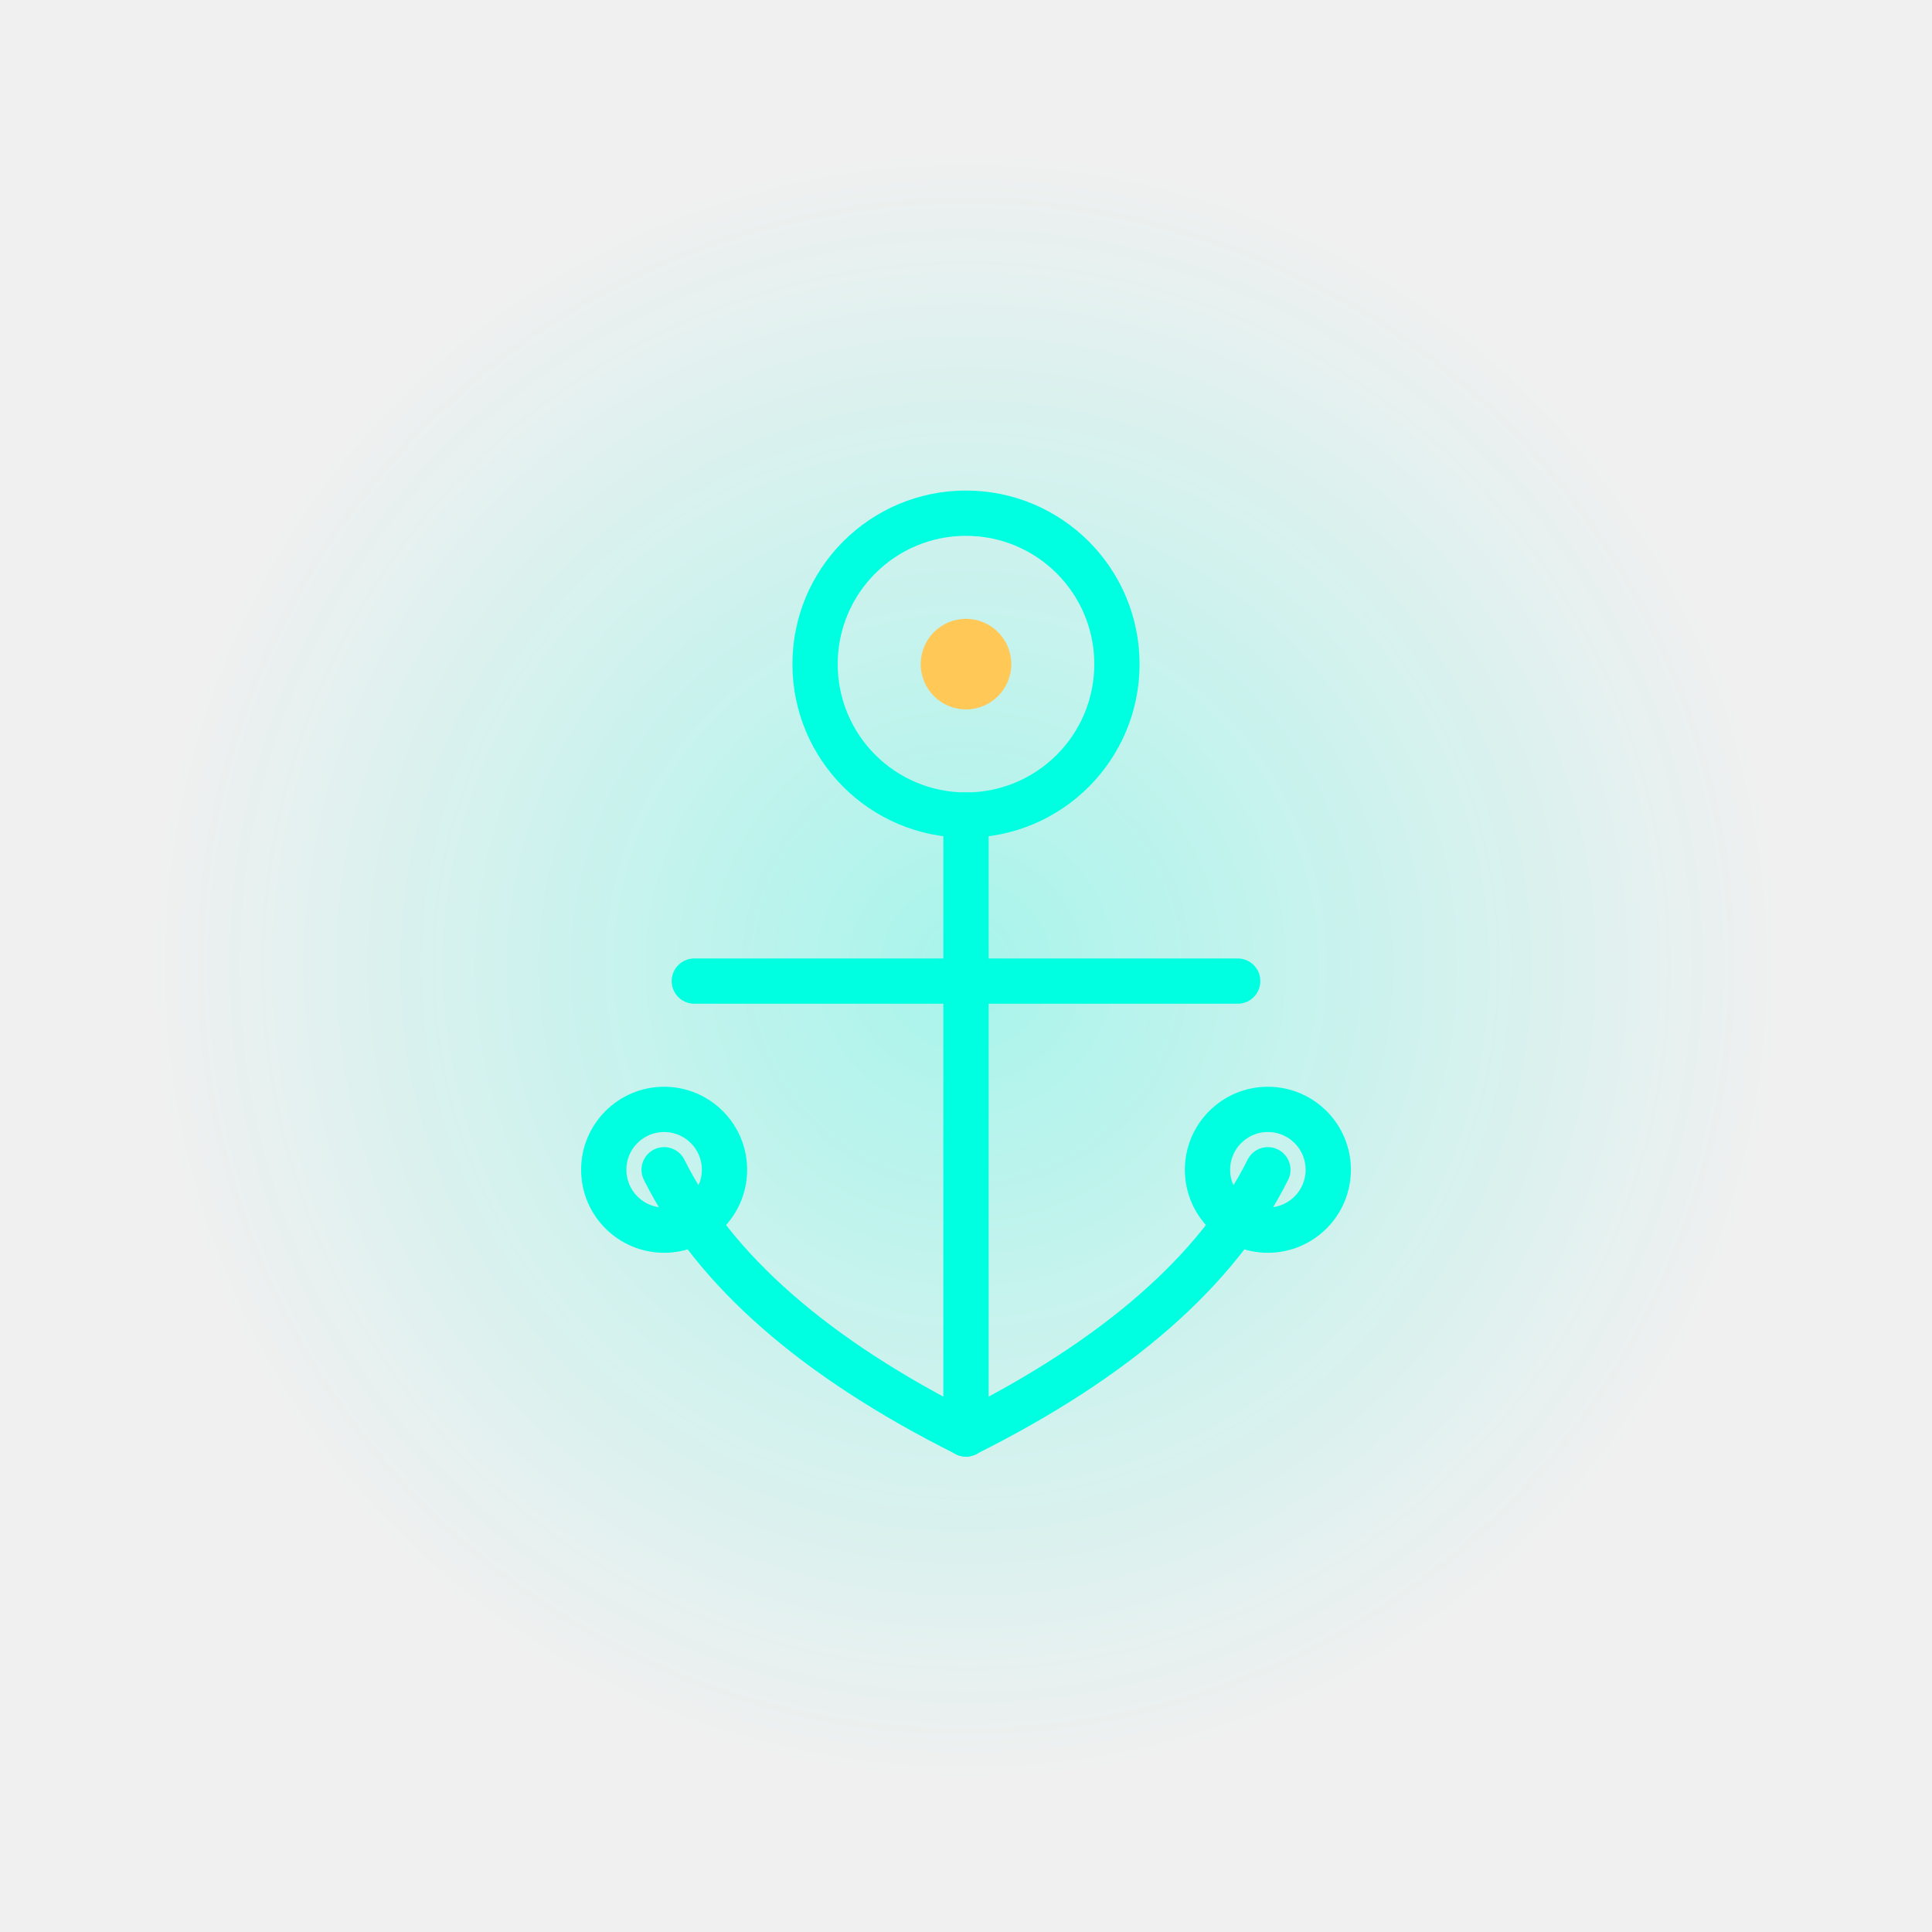
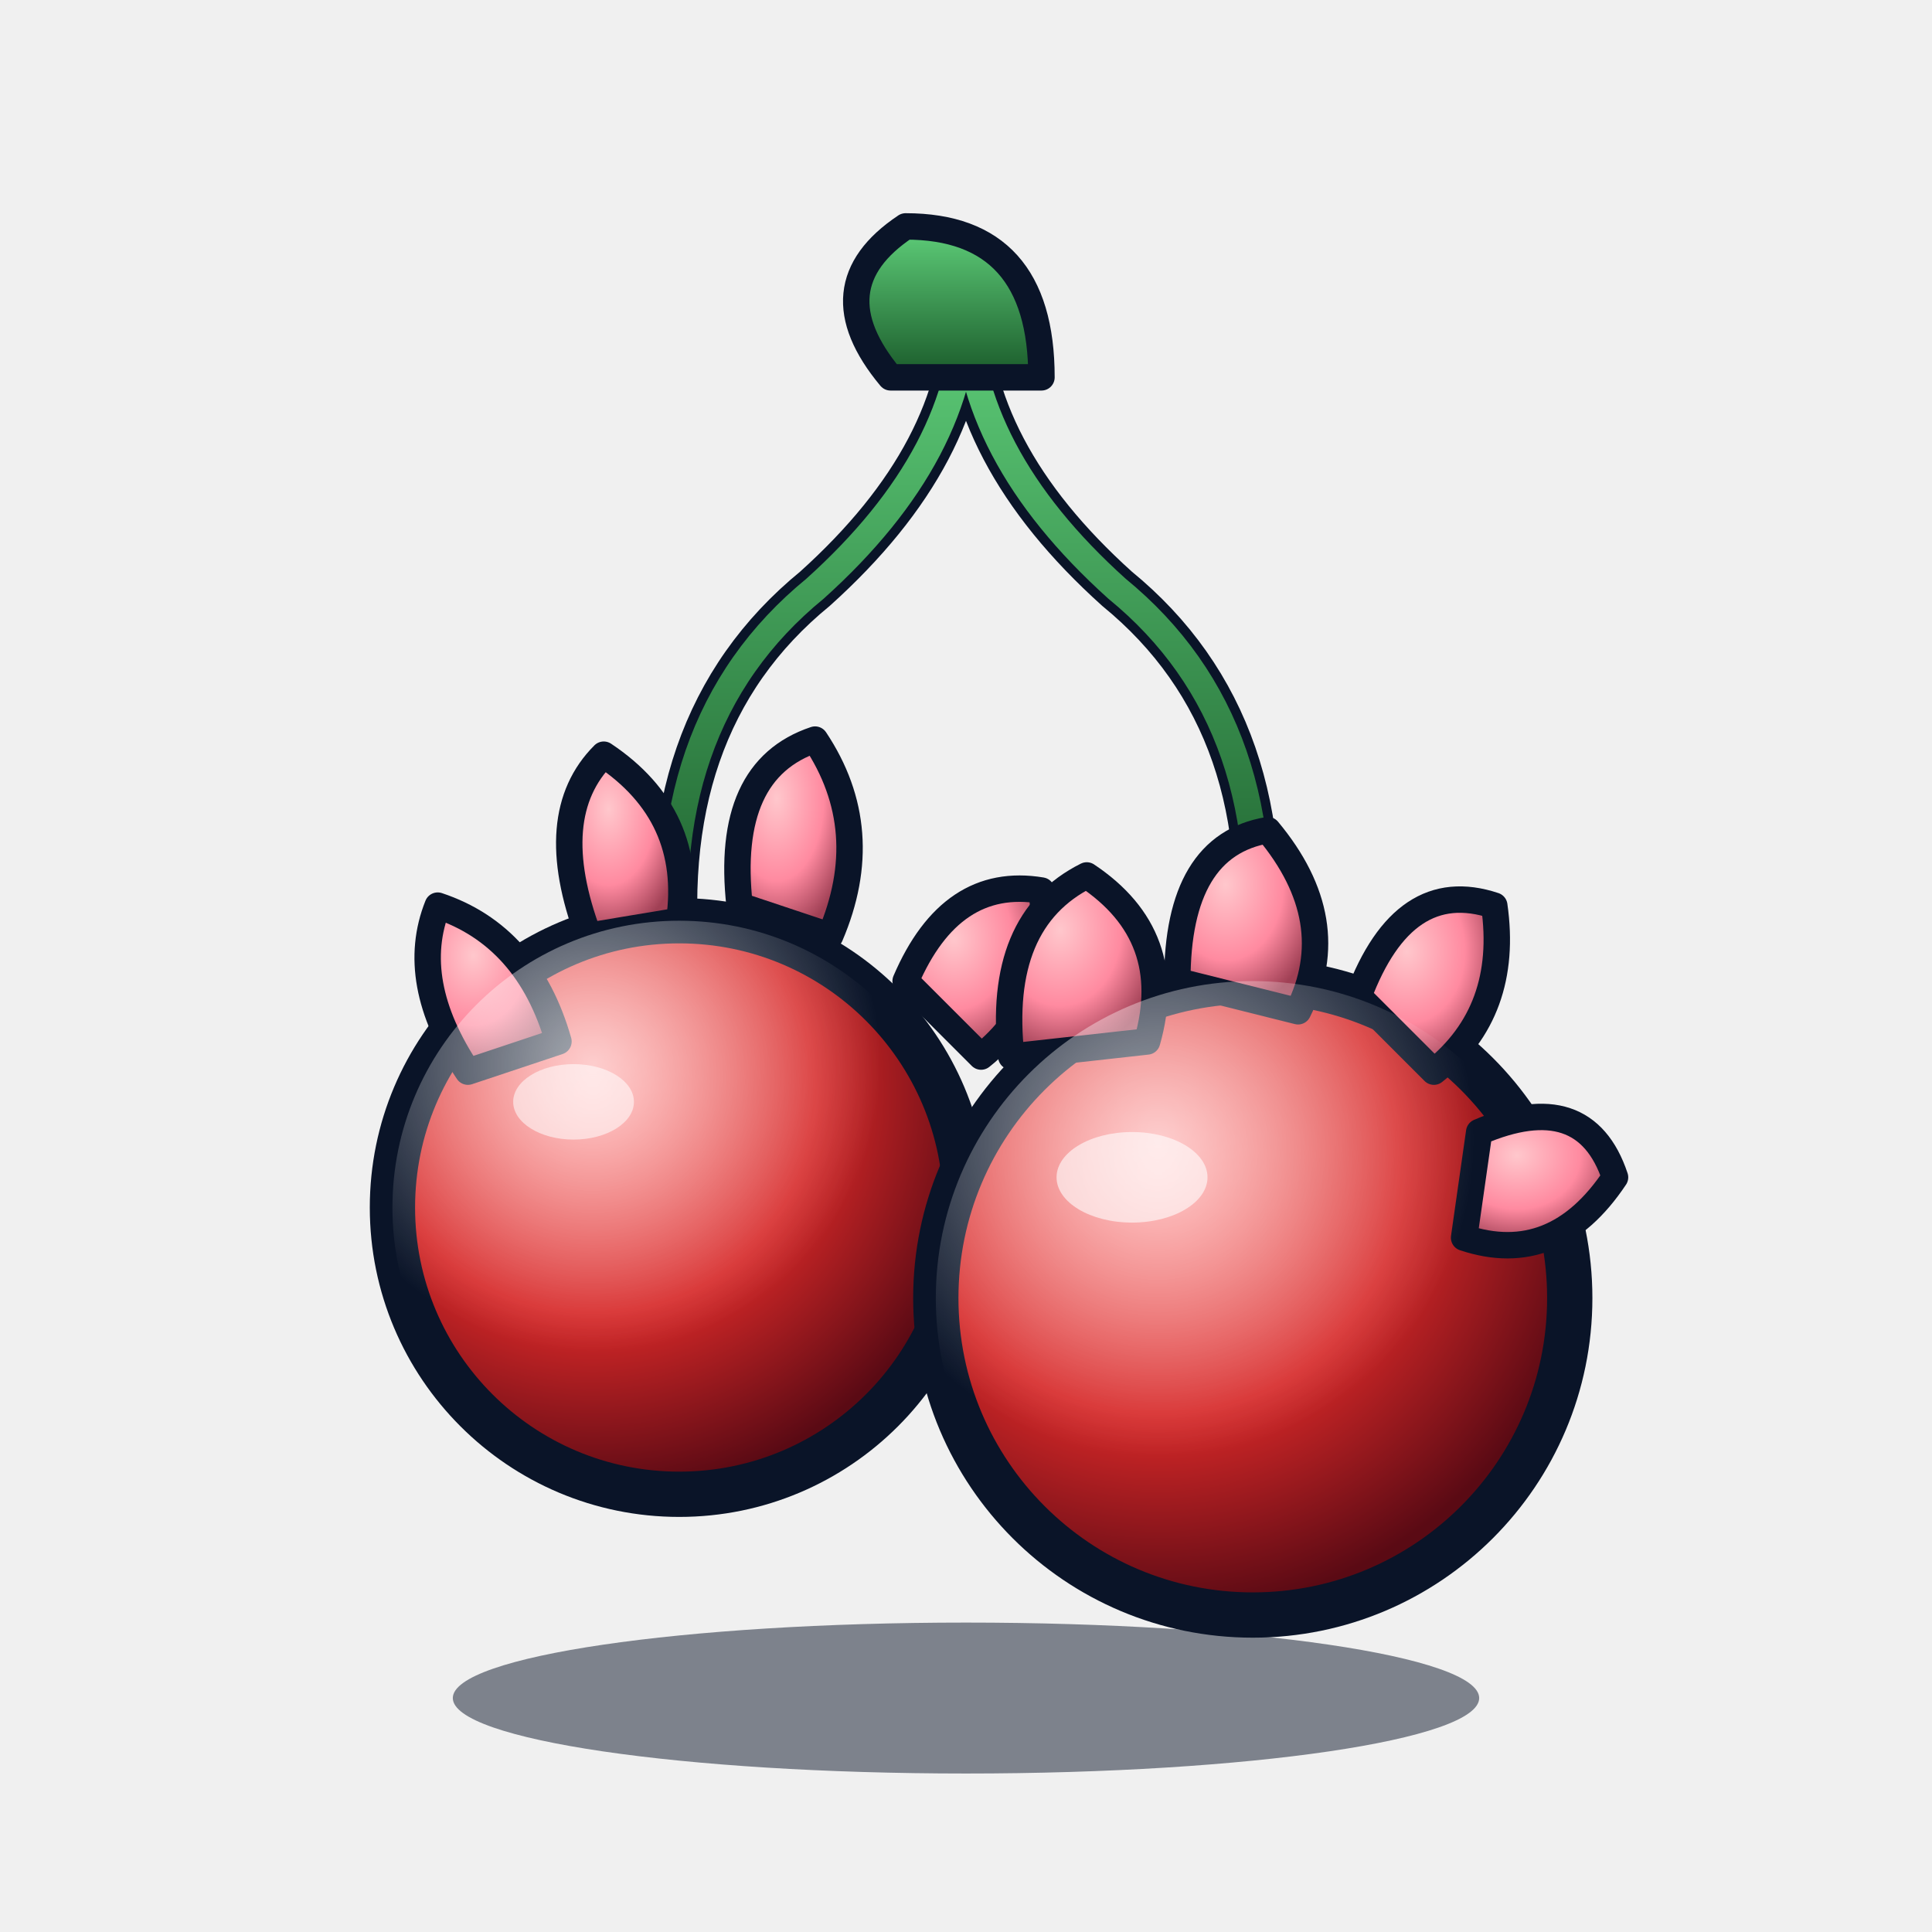
<svg xmlns="http://www.w3.org/2000/svg" viewBox="0 0 256 256" width="256" height="256">
  <defs>
-     <radialGradient id="glow1" cx="50%" cy="50%" r="50%">
-       <stop offset="0%" stop-color="#00ffe0" stop-opacity="0.3" />
-       <stop offset="100%" stop-color="#00ffe0" stop-opacity="0" />
+     <radialGradient id="b1r" cx="35%" cy="30%" r="70%">
+       <stop offset="0" stop-color="#ff7a7a" />
+       <stop offset="0.55" stop-color="#d62828" />
+       <stop offset="1" stop-color="#5a0a14" />
    </radialGradient>
-     <radialGradient id="body1" cx="50%" cy="40%" r="60%">
-       <stop offset="0%" stop-color="#1a3a5c" />
-       <stop offset="100%" stop-color="#0a1428" />
+     <radialGradient id="b1p" cx="35%" cy="30%" r="70%">
+       <stop offset="0" stop-color="#ffc7cc" />
+       <stop offset="0.6" stop-color="#ff8aa0" />
+       <stop offset="1" stop-color="#a04055" />
+     </radialGradient>
+     <linearGradient id="b1s" x1="0" y1="0" x2="0" y2="1">
+       <stop offset="0" stop-color="#5fcf7a" />
+       <stop offset="1" stop-color="#1a5a2a" />
+     </linearGradient>
+     <radialGradient id="hl1" cx="35%" cy="25%" r="50%">
+       <stop offset="0" stop-color="#ffffff" stop-opacity="0.65" />
+       <stop offset="1" stop-color="#ffffff" stop-opacity="0" />
    </radialGradient>
  </defs>
-   <ellipse cx="128" cy="128" rx="110" ry="110" fill="url(#glow1)" />
-   <circle cx="128" cy="88" r="20" fill="none" stroke="#00ffe0" stroke-width="6" />
-   <line x1="128" y1="108" x2="128" y2="190" stroke="#00ffe0" stroke-width="6" stroke-linecap="round" />
-   <line x1="92" y1="130" x2="164" y2="130" stroke="#00ffe0" stroke-width="6" stroke-linecap="round" />
-   <path d="M128 190 Q98 175 88 155" fill="none" stroke="#00ffe0" stroke-width="6" stroke-linecap="round" />
-   <path d="M128 190 Q158 175 168 155" fill="none" stroke="#00ffe0" stroke-width="6" stroke-linecap="round" />
-   <circle cx="88" cy="155" r="8" fill="none" stroke="#00ffe0" stroke-width="6" />
-   <circle cx="168" cy="155" r="8" fill="none" stroke="#00ffe0" stroke-width="6" />
-   <circle cx="128" cy="88" r="6" fill="#ffc857" />
+   <ellipse cx="128" cy="225" rx="68" ry="10" fill="#0a1428" opacity="0.5" />
+   <path d="M128 40 Q128 60 108 78 Q86 96 90 130" fill="none" stroke="#0a1428" stroke-width="6" stroke-linecap="round" />
+   <path d="M128 40 Q128 60 148 78 Q170 96 166 130" fill="none" stroke="#0a1428" stroke-width="6" stroke-linecap="round" />
+   <path d="M128 40 Q128 60 108 78 Q86 96 90 130" fill="none" stroke="url(#b1s)" stroke-width="3.5" stroke-linecap="round" />
+   <path d="M128 40 Q128 60 148 78 Q170 96 166 130" fill="none" stroke="url(#b1s)" stroke-width="3.5" stroke-linecap="round" />
+   <path d="M118 50 Q108 38 120 30 Q138 30 138 50 Z" fill="url(#b1s)" stroke="#0a1428" stroke-width="3.5" stroke-linejoin="round" />
+   <g>
+     <circle cx="90" cy="160" r="38" fill="url(#b1r)" stroke="#0a1428" stroke-width="6" />
+     <g fill="url(#b1p)" stroke="#0a1428" stroke-width="3.5" stroke-linejoin="round">
+       <path d="M62 142 Q54 130 58 120 Q70 124 74 138 Z" />
+       <path d="M78 124 Q72 108 80 100 Q92 108 90 122 Z" />
+       <path d="M98 120 Q96 102 108 98 Q116 110 110 124 Z" />
+       <path d="M120 130 Q126 116 138 118 Q140 132 130 140 Z" />
+     </g>
+     <circle cx="90" cy="160" r="38" fill="url(#hl1)" />
+     <ellipse cx="76" cy="146" rx="8" ry="5" fill="#ffffff" opacity="0.55" />
+   </g>
+   <g>
+     <circle cx="166" cy="172" r="42" fill="url(#b1r)" stroke="#0a1428" stroke-width="6" />
+     <g fill="url(#b1p)" stroke="#0a1428" stroke-width="3.5" stroke-linejoin="round">
+       <path d="M134 140 Q132 122 144 116 Q156 124 152 138 Z" />
+       <path d="M156 130 Q156 112 168 110 Q178 122 172 134 Z" />
+       <path d="M180 132 Q186 116 198 120 Q200 134 190 142 Z" />
+       <path d="M196 150 Q210 144 214 156 Q206 168 194 164 Z" />
+     </g>
+     <circle cx="166" cy="172" r="42" fill="url(#hl1)" />
+     <ellipse cx="150" cy="156" rx="10" ry="6" fill="#ffffff" opacity="0.6" />
+   </g>
</svg>
